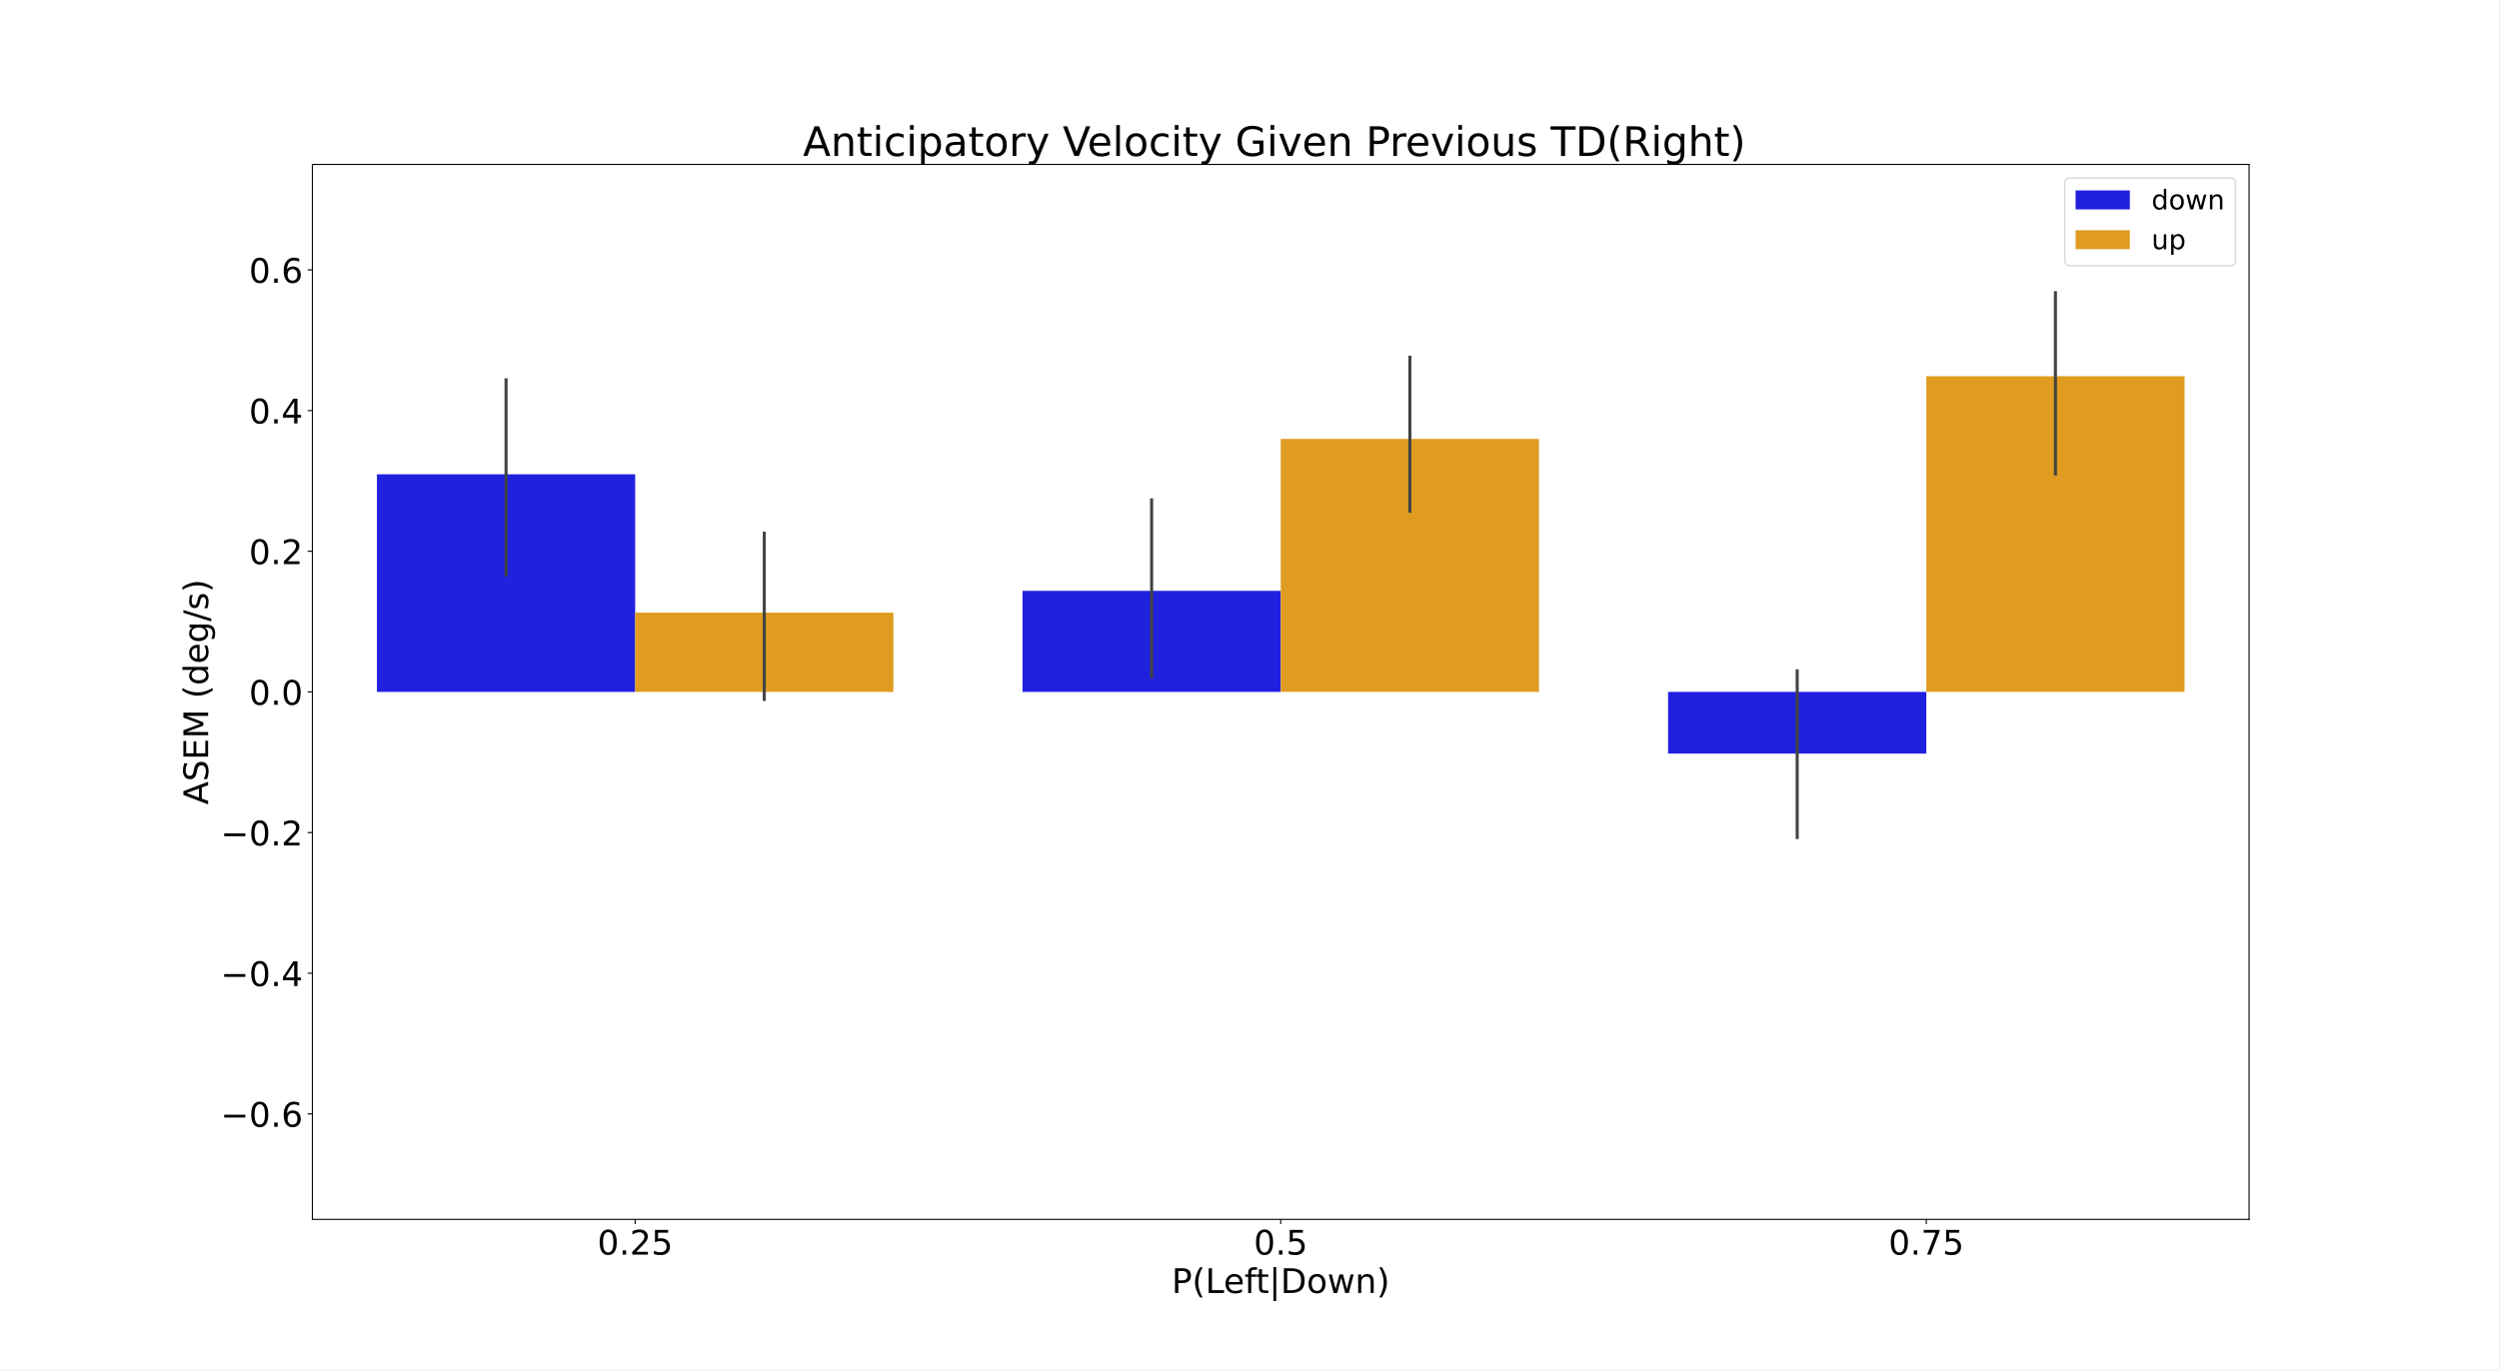
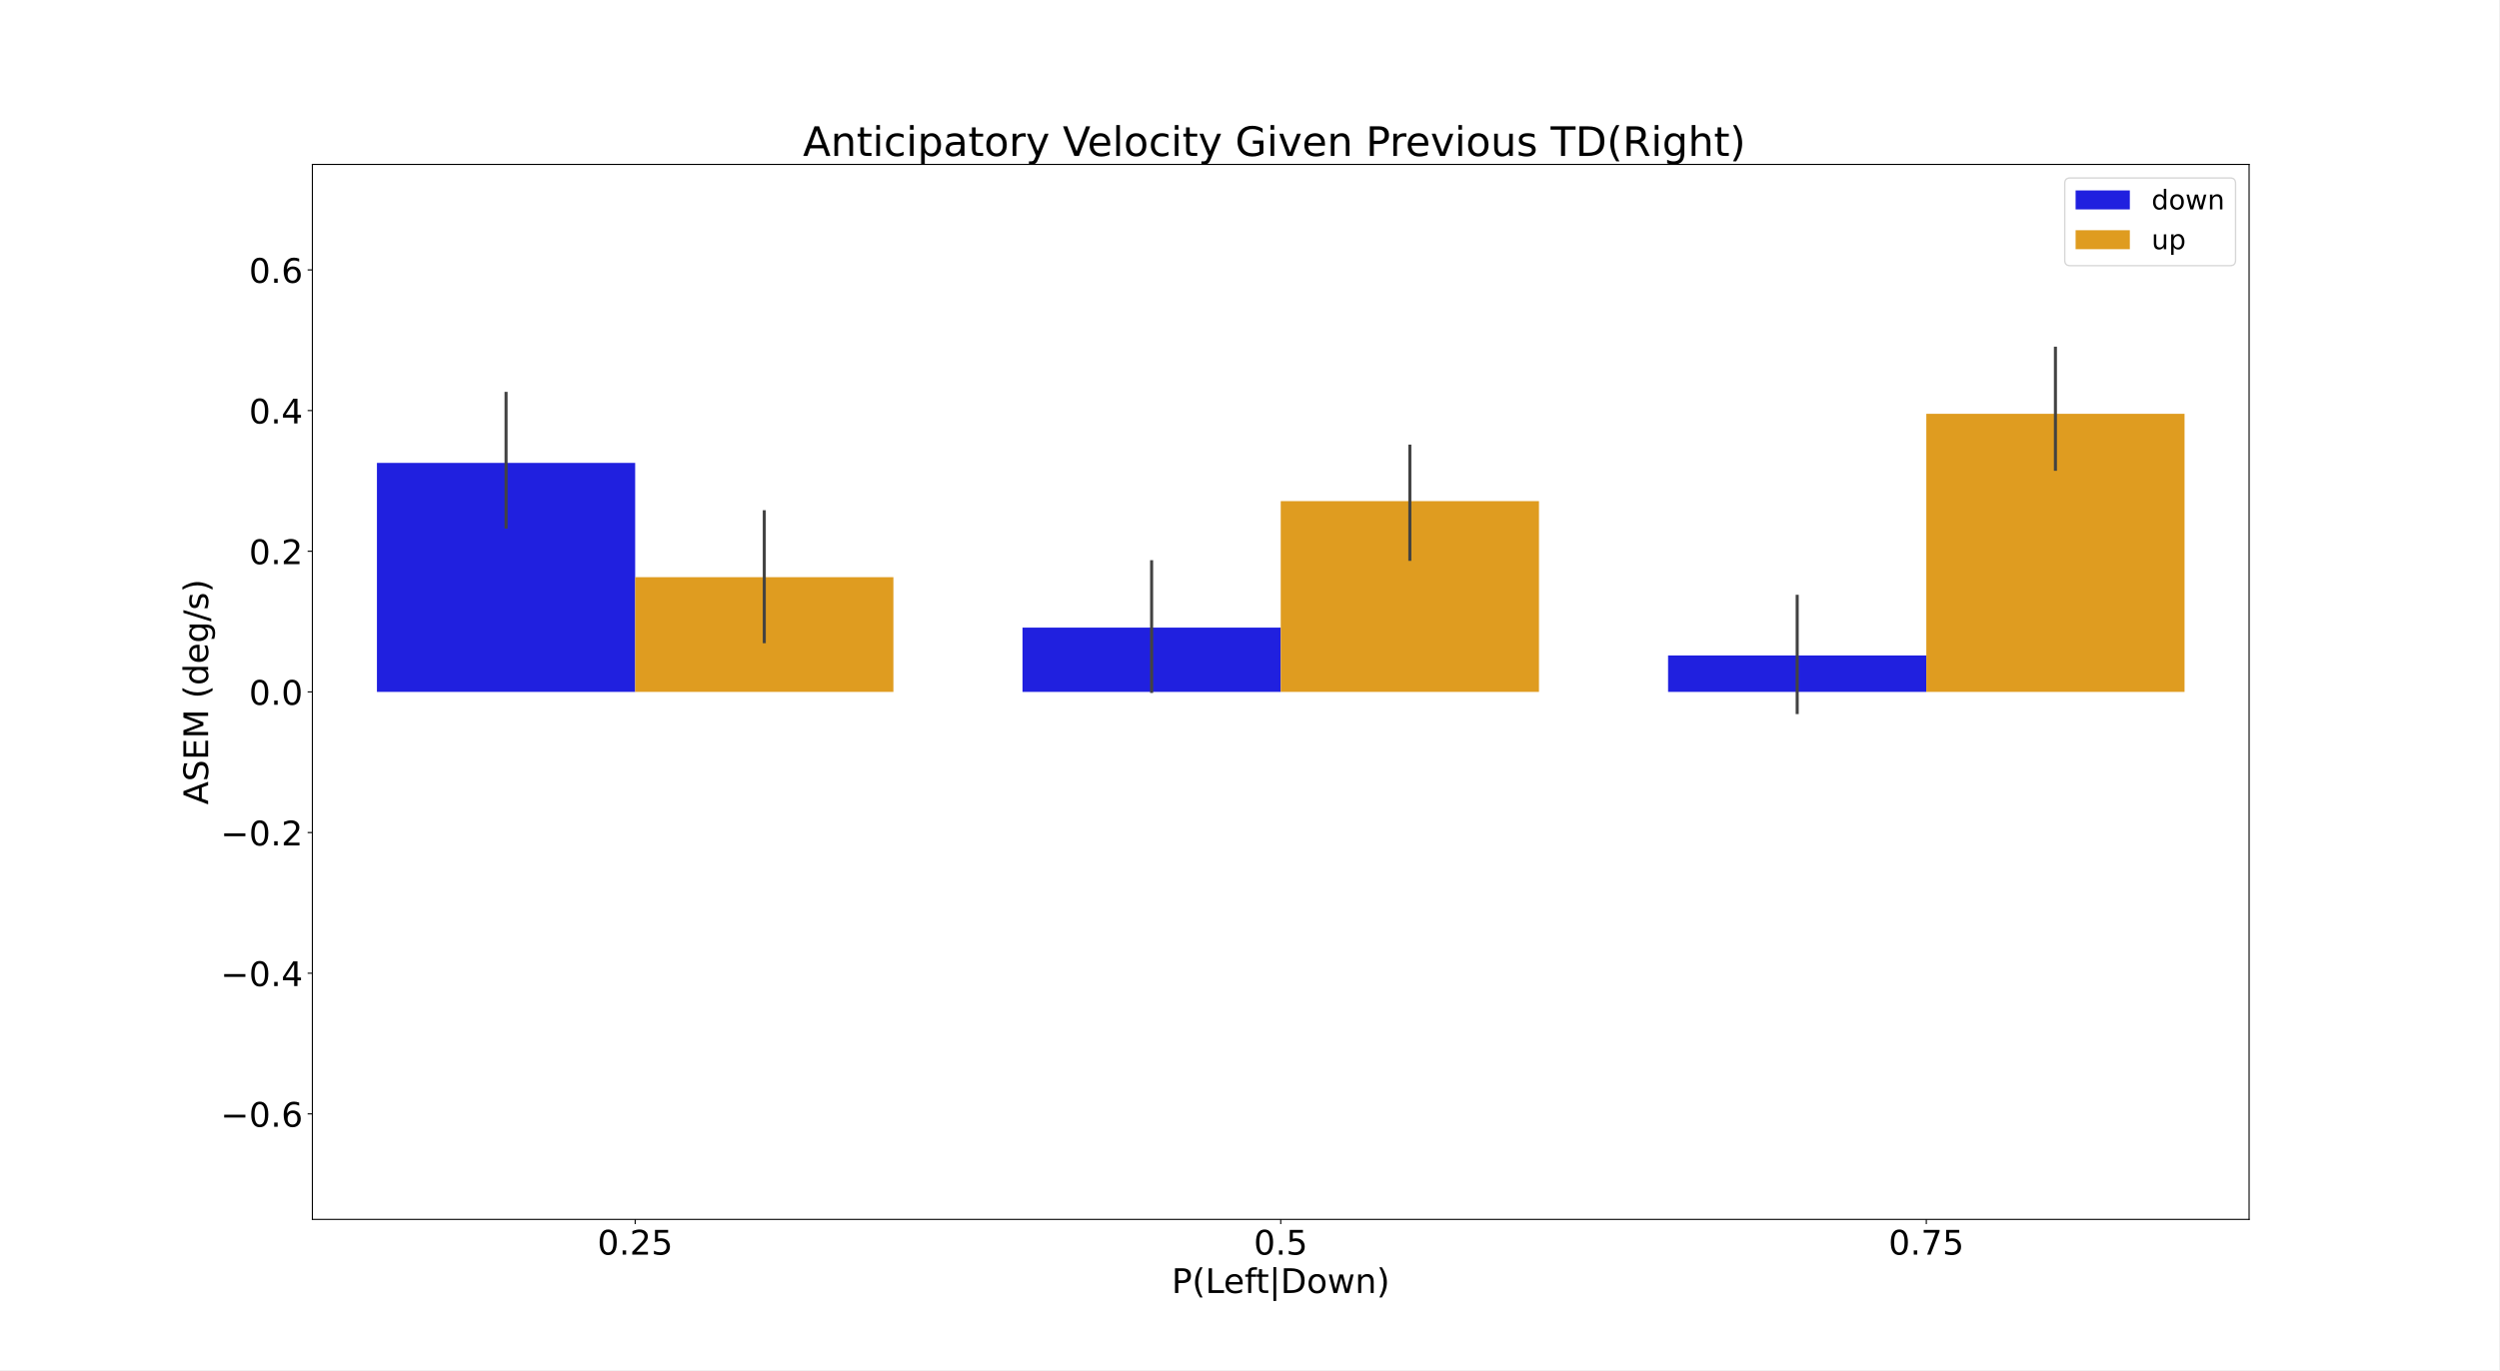
<svg xmlns="http://www.w3.org/2000/svg" xmlns:xlink="http://www.w3.org/1999/xlink" width="1843.2pt" height="1010.88pt" viewBox="0 0 1843.2 1010.88" version="1.1">
  <defs>
    <style type="text/css">*{stroke-linejoin: round; stroke-linecap: butt}</style>
  </defs>
  <g id="figure_1">
    <g id="patch_1">
      <path d="M 0 1010.88  L 1843.2 1010.88  L 1843.2 0  L 0 0  z " style="fill: #ffffff" />
    </g>
    <g id="axes_1">
      <g id="patch_2">
        <path d="M 230.4 899.683  L 1658.88 899.683  L 1658.88 121.306  L 230.4 121.306  z " style="fill: #ffffff" />
      </g>
      <g id="patch_3">
-         <path d="M 278.016 510.494  L 468.48 510.494  L 468.48 349.945  L 278.016 349.945  z " clip-path="url(#pb01d449da0)" style="fill: #2020df" />
+         <path d="M 278.016 510.494  L 468.48 510.494  L 468.48 341.537  L 278.016 341.537  z " clip-path="url(#p66cfa75214)" style="fill: #2020df" />
      </g>
      <g id="patch_4">
-         <path d="M 754.176 510.494  L 944.64 510.494  L 944.64 435.944  L 754.176 435.944  z " clip-path="url(#pb01d449da0)" style="fill: #2020df" />
+         <path d="M 754.176 510.494  L 944.64 510.494  L 944.64 463.064  L 754.176 463.064  z " clip-path="url(#p66cfa75214)" style="fill: #2020df" />
      </g>
      <g id="patch_5">
-         <path d="M 1230.336 510.494  L 1420.8 510.494  L 1420.8 556.025  L 1230.336 556.025  z " clip-path="url(#pb01d449da0)" style="fill: #2020df" />
+         <path d="M 1230.336 510.494  L 1420.8 510.494  L 1420.8 483.619  L 1230.336 483.619  z " clip-path="url(#p66cfa75214)" style="fill: #2020df" />
      </g>
      <g id="patch_6">
-         <path d="M 468.48 510.494  L 658.944 510.494  L 658.944 452.031  L 468.48 452.031  z " clip-path="url(#pb01d449da0)" style="fill: #df9c20" />
+         <path d="M 468.48 510.494  L 658.944 510.494  L 658.944 425.852  L 468.48 425.852  z " clip-path="url(#p66cfa75214)" style="fill: #df9c20" />
      </g>
      <g id="patch_7">
-         <path d="M 944.64 510.494  L 1135.104 510.494  L 1135.104 323.852  L 944.64 323.852  z " clip-path="url(#pb01d449da0)" style="fill: #df9c20" />
+         <path d="M 944.64 510.494  L 1135.104 510.494  L 1135.104 369.742  L 944.64 369.742  z " clip-path="url(#p66cfa75214)" style="fill: #df9c20" />
      </g>
      <g id="patch_8">
-         <path d="M 1420.8 510.494  L 1611.264 510.494  L 1611.264 277.583  L 1420.8 277.583  z " clip-path="url(#pb01d449da0)" style="fill: #df9c20" />
+         <path d="M 1420.8 510.494  L 1611.264 510.494  L 1611.264 305.313  L 1420.8 305.313  z " clip-path="url(#p66cfa75214)" style="fill: #df9c20" />
      </g>
      <g id="patch_9">
-         <path d="M 468.48 510.494  L 468.48 510.494  L 468.48 510.494  L 468.48 510.494  z " clip-path="url(#pb01d449da0)" style="fill: #2020df" />
+         <path d="M 468.48 510.494  L 468.48 510.494  L 468.48 510.494  L 468.48 510.494  z " clip-path="url(#p66cfa75214)" style="fill: #2020df" />
      </g>
      <g id="patch_10">
-         <path d="M 468.48 510.494  L 468.48 510.494  L 468.48 510.494  L 468.48 510.494  z " clip-path="url(#pb01d449da0)" style="fill: #df9c20" />
+         <path d="M 468.48 510.494  L 468.48 510.494  L 468.48 510.494  L 468.48 510.494  z " clip-path="url(#p66cfa75214)" style="fill: #df9c20" />
      </g>
      <g id="matplotlib.axis_1">
        <g id="xtick_1">
          <g id="line2d_1">
            <defs>
-               <path id="m52ae8b0a7a" d="M 0 0  L 0 3.5  " style="stroke: #000000; stroke-width: 0.8" />
+               <path id="m2f61789f1f" d="M 0 0  L 0 3.5  " style="stroke: #000000; stroke-width: 0.8" />
            </defs>
            <g>
-               <use xlink:href="#m52ae8b0a7a" x="468.48" y="899.683" style="stroke: #000000; stroke-width: 0.8" />
+               <use xlink:href="#m2f61789f1f" x="468.48" y="899.683" style="stroke: #000000; stroke-width: 0.8" />
            </g>
          </g>
          <g id="text_1">
            <g transform="translate(440.648 925.6793) scale(0.25 -0.25)">
              <defs>
                <path id="DejaVuSans-30" d="M 2034 4250  Q 1547 4250 1301 3770  Q 1056 3291 1056 2328  Q 1056 1369 1301 889  Q 1547 409 2034 409  Q 2525 409 2770 889  Q 3016 1369 3016 2328  Q 3016 3291 2770 3770  Q 2525 4250 2034 4250  z M 2034 4750  Q 2819 4750 3233 4129  Q 3647 3509 3647 2328  Q 3647 1150 3233 529  Q 2819 -91 2034 -91  Q 1250 -91 836 529  Q 422 1150 422 2328  Q 422 3509 836 4129  Q 1250 4750 2034 4750  z " transform="scale(0.015625)" />
                <path id="DejaVuSans-2e" d="M 684 794  L 1344 794  L 1344 0  L 684 0  L 684 794  z " transform="scale(0.015625)" />
                <path id="DejaVuSans-32" d="M 1228 531  L 3431 531  L 3431 0  L 469 0  L 469 531  Q 828 903 1448 1529  Q 2069 2156 2228 2338  Q 2531 2678 2651 2914  Q 2772 3150 2772 3378  Q 2772 3750 2511 3984  Q 2250 4219 1831 4219  Q 1534 4219 1204 4116  Q 875 4013 500 3803  L 500 4441  Q 881 4594 1212 4672  Q 1544 4750 1819 4750  Q 2544 4750 2975 4387  Q 3406 4025 3406 3419  Q 3406 3131 3298 2873  Q 3191 2616 2906 2266  Q 2828 2175 2409 1742  Q 1991 1309 1228 531  z " transform="scale(0.015625)" />
                <path id="DejaVuSans-35" d="M 691 4666  L 3169 4666  L 3169 4134  L 1269 4134  L 1269 2991  Q 1406 3038 1543 3061  Q 1681 3084 1819 3084  Q 2600 3084 3056 2656  Q 3513 2228 3513 1497  Q 3513 744 3044 326  Q 2575 -91 1722 -91  Q 1428 -91 1123 -41  Q 819 9 494 109  L 494 744  Q 775 591 1075 516  Q 1375 441 1709 441  Q 2250 441 2565 725  Q 2881 1009 2881 1497  Q 2881 1984 2565 2268  Q 2250 2553 1709 2553  Q 1456 2553 1204 2497  Q 953 2441 691 2322  L 691 4666  z " transform="scale(0.015625)" />
              </defs>
              <use xlink:href="#DejaVuSans-30" />
              <use xlink:href="#DejaVuSans-2e" x="63.623" />
              <use xlink:href="#DejaVuSans-32" x="95.41" />
              <use xlink:href="#DejaVuSans-35" x="159.033" />
            </g>
          </g>
        </g>
        <g id="xtick_2">
          <g id="line2d_2">
            <g>
-               <use xlink:href="#m52ae8b0a7a" x="944.64" y="899.683" style="stroke: #000000; stroke-width: 0.8" />
+               <use xlink:href="#m2f61789f1f" x="944.64" y="899.683" style="stroke: #000000; stroke-width: 0.8" />
            </g>
          </g>
          <g id="text_2">
            <g transform="translate(924.7611 925.6793) scale(0.25 -0.25)">
              <use xlink:href="#DejaVuSans-30" />
              <use xlink:href="#DejaVuSans-2e" x="63.623" />
              <use xlink:href="#DejaVuSans-35" x="95.41" />
            </g>
          </g>
        </g>
        <g id="xtick_3">
          <g id="line2d_3">
            <g>
-               <use xlink:href="#m52ae8b0a7a" x="1420.8" y="899.683" style="stroke: #000000; stroke-width: 0.8" />
+               <use xlink:href="#m2f61789f1f" x="1420.8" y="899.683" style="stroke: #000000; stroke-width: 0.8" />
            </g>
          </g>
          <g id="text_3">
            <g transform="translate(1392.968 925.6793) scale(0.25 -0.25)">
              <defs>
                <path id="DejaVuSans-37" d="M 525 4666  L 3525 4666  L 3525 4397  L 1831 0  L 1172 0  L 2766 4134  L 525 4134  L 525 4666  z " transform="scale(0.015625)" />
              </defs>
              <use xlink:href="#DejaVuSans-30" />
              <use xlink:href="#DejaVuSans-2e" x="63.623" />
              <use xlink:href="#DejaVuSans-37" x="95.41" />
              <use xlink:href="#DejaVuSans-35" x="159.033" />
            </g>
          </g>
        </g>
        <g id="text_4">
          <g transform="translate(864.2005 953.984) scale(0.25 -0.25)">
            <defs>
              <path id="DejaVuSans-50" d="M 1259 4147  L 1259 2394  L 2053 2394  Q 2494 2394 2734 2622  Q 2975 2850 2975 3272  Q 2975 3691 2734 3919  Q 2494 4147 2053 4147  L 1259 4147  z M 628 4666  L 2053 4666  Q 2838 4666 3239 4311  Q 3641 3956 3641 3272  Q 3641 2581 3239 2228  Q 2838 1875 2053 1875  L 1259 1875  L 1259 0  L 628 0  L 628 4666  z " transform="scale(0.015625)" />
              <path id="DejaVuSans-28" d="M 1984 4856  Q 1566 4138 1362 3434  Q 1159 2731 1159 2009  Q 1159 1288 1364 580  Q 1569 -128 1984 -844  L 1484 -844  Q 1016 -109 783 600  Q 550 1309 550 2009  Q 550 2706 781 3412  Q 1013 4119 1484 4856  L 1984 4856  z " transform="scale(0.015625)" />
              <path id="DejaVuSans-4c" d="M 628 4666  L 1259 4666  L 1259 531  L 3531 531  L 3531 0  L 628 0  L 628 4666  z " transform="scale(0.015625)" />
              <path id="DejaVuSans-65" d="M 3597 1894  L 3597 1613  L 953 1613  Q 991 1019 1311 708  Q 1631 397 2203 397  Q 2534 397 2845 478  Q 3156 559 3463 722  L 3463 178  Q 3153 47 2828 -22  Q 2503 -91 2169 -91  Q 1331 -91 842 396  Q 353 884 353 1716  Q 353 2575 817 3079  Q 1281 3584 2069 3584  Q 2775 3584 3186 3129  Q 3597 2675 3597 1894  z M 3022 2063  Q 3016 2534 2758 2815  Q 2500 3097 2075 3097  Q 1594 3097 1305 2825  Q 1016 2553 972 2059  L 3022 2063  z " transform="scale(0.015625)" />
              <path id="DejaVuSans-66" d="M 2375 4863  L 2375 4384  L 1825 4384  Q 1516 4384 1395 4259  Q 1275 4134 1275 3809  L 1275 3500  L 2222 3500  L 2222 3053  L 1275 3053  L 1275 0  L 697 0  L 697 3053  L 147 3053  L 147 3500  L 697 3500  L 697 3744  Q 697 4328 969 4595  Q 1241 4863 1831 4863  L 2375 4863  z " transform="scale(0.015625)" />
              <path id="DejaVuSans-74" d="M 1172 4494  L 1172 3500  L 2356 3500  L 2356 3053  L 1172 3053  L 1172 1153  Q 1172 725 1289 603  Q 1406 481 1766 481  L 2356 481  L 2356 0  L 1766 0  Q 1100 0 847 248  Q 594 497 594 1153  L 594 3053  L 172 3053  L 172 3500  L 594 3500  L 594 4494  L 1172 4494  z " transform="scale(0.015625)" />
              <path id="DejaVuSans-7c" d="M 1344 4891  L 1344 -1509  L 813 -1509  L 813 4891  L 1344 4891  z " transform="scale(0.015625)" />
              <path id="DejaVuSans-44" d="M 1259 4147  L 1259 519  L 2022 519  Q 2988 519 3436 956  Q 3884 1394 3884 2338  Q 3884 3275 3436 3711  Q 2988 4147 2022 4147  L 1259 4147  z M 628 4666  L 1925 4666  Q 3281 4666 3915 4102  Q 4550 3538 4550 2338  Q 4550 1131 3912 565  Q 3275 0 1925 0  L 628 0  L 628 4666  z " transform="scale(0.015625)" />
              <path id="DejaVuSans-6f" d="M 1959 3097  Q 1497 3097 1228 2736  Q 959 2375 959 1747  Q 959 1119 1226 758  Q 1494 397 1959 397  Q 2419 397 2687 759  Q 2956 1122 2956 1747  Q 2956 2369 2687 2733  Q 2419 3097 1959 3097  z M 1959 3584  Q 2709 3584 3137 3096  Q 3566 2609 3566 1747  Q 3566 888 3137 398  Q 2709 -91 1959 -91  Q 1206 -91 779 398  Q 353 888 353 1747  Q 353 2609 779 3096  Q 1206 3584 1959 3584  z " transform="scale(0.015625)" />
              <path id="DejaVuSans-77" d="M 269 3500  L 844 3500  L 1563 769  L 2278 3500  L 2956 3500  L 3675 769  L 4391 3500  L 4966 3500  L 4050 0  L 3372 0  L 2619 2869  L 1863 0  L 1184 0  L 269 3500  z " transform="scale(0.015625)" />
              <path id="DejaVuSans-6e" d="M 3513 2113  L 3513 0  L 2938 0  L 2938 2094  Q 2938 2591 2744 2837  Q 2550 3084 2163 3084  Q 1697 3084 1428 2787  Q 1159 2491 1159 1978  L 1159 0  L 581 0  L 581 3500  L 1159 3500  L 1159 2956  Q 1366 3272 1645 3428  Q 1925 3584 2291 3584  Q 2894 3584 3203 3211  Q 3513 2838 3513 2113  z " transform="scale(0.015625)" />
              <path id="DejaVuSans-29" d="M 513 4856  L 1013 4856  Q 1481 4119 1714 3412  Q 1947 2706 1947 2009  Q 1947 1309 1714 600  Q 1481 -109 1013 -844  L 513 -844  Q 928 -128 1133 580  Q 1338 1288 1338 2009  Q 1338 2731 1133 3434  Q 928 4138 513 4856  z " transform="scale(0.015625)" />
            </defs>
            <use xlink:href="#DejaVuSans-50" />
            <use xlink:href="#DejaVuSans-28" x="60.303" />
            <use xlink:href="#DejaVuSans-4c" x="99.316" />
            <use xlink:href="#DejaVuSans-65" x="153.279" />
            <use xlink:href="#DejaVuSans-66" x="214.803" />
            <use xlink:href="#DejaVuSans-74" x="248.258" />
            <use xlink:href="#DejaVuSans-7c" x="287.467" />
            <use xlink:href="#DejaVuSans-44" x="321.158" />
            <use xlink:href="#DejaVuSans-6f" x="398.16" />
            <use xlink:href="#DejaVuSans-77" x="459.342" />
            <use xlink:href="#DejaVuSans-6e" x="541.129" />
            <use xlink:href="#DejaVuSans-29" x="604.508" />
          </g>
        </g>
      </g>
      <g id="matplotlib.axis_2">
        <g id="ytick_1">
          <g id="line2d_4">
            <defs>
-               <path id="m92b9e9712f" d="M 0 0  L -3.5 0  " style="stroke: #000000; stroke-width: 0.8" />
+               <path id="mdf9b722c2d" d="M 0 0  L -3.5 0  " style="stroke: #000000; stroke-width: 0.8" />
            </defs>
            <g>
-               <use xlink:href="#m92b9e9712f" x="230.4" y="821.845" style="stroke: #000000; stroke-width: 0.8" />
+               <use xlink:href="#mdf9b722c2d" x="230.4" y="821.845" style="stroke: #000000; stroke-width: 0.8" />
            </g>
          </g>
          <g id="text_5">
            <g transform="translate(162.693 831.3435) scale(0.25 -0.25)">
              <defs>
                <path id="DejaVuSans-2212" d="M 678 2272  L 4684 2272  L 4684 1741  L 678 1741  L 678 2272  z " transform="scale(0.015625)" />
                <path id="DejaVuSans-36" d="M 2113 2584  Q 1688 2584 1439 2293  Q 1191 2003 1191 1497  Q 1191 994 1439 701  Q 1688 409 2113 409  Q 2538 409 2786 701  Q 3034 994 3034 1497  Q 3034 2003 2786 2293  Q 2538 2584 2113 2584  z M 3366 4563  L 3366 3988  Q 3128 4100 2886 4159  Q 2644 4219 2406 4219  Q 1781 4219 1451 3797  Q 1122 3375 1075 2522  Q 1259 2794 1537 2939  Q 1816 3084 2150 3084  Q 2853 3084 3261 2657  Q 3669 2231 3669 1497  Q 3669 778 3244 343  Q 2819 -91 2113 -91  Q 1303 -91 875 529  Q 447 1150 447 2328  Q 447 3434 972 4092  Q 1497 4750 2381 4750  Q 2619 4750 2861 4703  Q 3103 4656 3366 4563  z " transform="scale(0.015625)" />
              </defs>
              <use xlink:href="#DejaVuSans-2212" />
              <use xlink:href="#DejaVuSans-30" x="83.789" />
              <use xlink:href="#DejaVuSans-2e" x="147.412" />
              <use xlink:href="#DejaVuSans-36" x="179.199" />
            </g>
          </g>
        </g>
        <g id="ytick_2">
          <g id="line2d_5">
            <g>
-               <use xlink:href="#m92b9e9712f" x="230.4" y="718.062" style="stroke: #000000; stroke-width: 0.8" />
+               <use xlink:href="#mdf9b722c2d" x="230.4" y="718.062" style="stroke: #000000; stroke-width: 0.8" />
            </g>
          </g>
          <g id="text_6">
            <g transform="translate(162.693 727.5598) scale(0.25 -0.25)">
              <defs>
                <path id="DejaVuSans-34" d="M 2419 4116  L 825 1625  L 2419 1625  L 2419 4116  z M 2253 4666  L 3047 4666  L 3047 1625  L 3713 1625  L 3713 1100  L 3047 1100  L 3047 0  L 2419 0  L 2419 1100  L 313 1100  L 313 1709  L 2253 4666  z " transform="scale(0.015625)" />
              </defs>
              <use xlink:href="#DejaVuSans-2212" />
              <use xlink:href="#DejaVuSans-30" x="83.789" />
              <use xlink:href="#DejaVuSans-2e" x="147.412" />
              <use xlink:href="#DejaVuSans-34" x="179.199" />
            </g>
          </g>
        </g>
        <g id="ytick_3">
          <g id="line2d_6">
            <g>
-               <use xlink:href="#m92b9e9712f" x="230.4" y="614.278" style="stroke: #000000; stroke-width: 0.8" />
+               <use xlink:href="#mdf9b722c2d" x="230.4" y="614.278" style="stroke: #000000; stroke-width: 0.8" />
            </g>
          </g>
          <g id="text_7">
            <g transform="translate(162.693 623.7761) scale(0.25 -0.25)">
              <use xlink:href="#DejaVuSans-2212" />
              <use xlink:href="#DejaVuSans-30" x="83.789" />
              <use xlink:href="#DejaVuSans-2e" x="147.412" />
              <use xlink:href="#DejaVuSans-32" x="179.199" />
            </g>
          </g>
        </g>
        <g id="ytick_4">
          <g id="line2d_7">
            <g>
-               <use xlink:href="#m92b9e9712f" x="230.4" y="510.494" style="stroke: #000000; stroke-width: 0.8" />
+               <use xlink:href="#mdf9b722c2d" x="230.4" y="510.494" style="stroke: #000000; stroke-width: 0.8" />
            </g>
          </g>
          <g id="text_8">
            <g transform="translate(183.6422 519.9924) scale(0.25 -0.25)">
              <use xlink:href="#DejaVuSans-30" />
              <use xlink:href="#DejaVuSans-2e" x="63.623" />
              <use xlink:href="#DejaVuSans-30" x="95.41" />
            </g>
          </g>
        </g>
        <g id="ytick_5">
          <g id="line2d_8">
            <g>
-               <use xlink:href="#m92b9e9712f" x="230.4" y="406.711" style="stroke: #000000; stroke-width: 0.8" />
+               <use xlink:href="#mdf9b722c2d" x="230.4" y="406.711" style="stroke: #000000; stroke-width: 0.8" />
            </g>
          </g>
          <g id="text_9">
            <g transform="translate(183.6422 416.2088) scale(0.25 -0.25)">
              <use xlink:href="#DejaVuSans-30" />
              <use xlink:href="#DejaVuSans-2e" x="63.623" />
              <use xlink:href="#DejaVuSans-32" x="95.41" />
            </g>
          </g>
        </g>
        <g id="ytick_6">
          <g id="line2d_9">
            <g>
-               <use xlink:href="#m92b9e9712f" x="230.4" y="302.927" style="stroke: #000000; stroke-width: 0.8" />
+               <use xlink:href="#mdf9b722c2d" x="230.4" y="302.927" style="stroke: #000000; stroke-width: 0.8" />
            </g>
          </g>
          <g id="text_10">
            <g transform="translate(183.6422 312.4251) scale(0.25 -0.25)">
              <use xlink:href="#DejaVuSans-30" />
              <use xlink:href="#DejaVuSans-2e" x="63.623" />
              <use xlink:href="#DejaVuSans-34" x="95.41" />
            </g>
          </g>
        </g>
        <g id="ytick_7">
          <g id="line2d_10">
            <g>
-               <use xlink:href="#m92b9e9712f" x="230.4" y="199.143" style="stroke: #000000; stroke-width: 0.8" />
+               <use xlink:href="#mdf9b722c2d" x="230.4" y="199.143" style="stroke: #000000; stroke-width: 0.8" />
            </g>
          </g>
          <g id="text_11">
            <g transform="translate(183.6422 208.6414) scale(0.25 -0.25)">
              <use xlink:href="#DejaVuSans-30" />
              <use xlink:href="#DejaVuSans-2e" x="63.623" />
              <use xlink:href="#DejaVuSans-36" x="95.41" />
            </g>
          </g>
        </g>
        <g id="text_12">
          <g transform="translate(153.4938 593.676) rotate(-90) scale(0.25 -0.25)">
            <defs>
              <path id="DejaVuSans-41" d="M 2188 4044  L 1331 1722  L 3047 1722  L 2188 4044  z M 1831 4666  L 2547 4666  L 4325 0  L 3669 0  L 3244 1197  L 1141 1197  L 716 0  L 50 0  L 1831 4666  z " transform="scale(0.015625)" />
              <path id="DejaVuSans-53" d="M 3425 4513  L 3425 3897  Q 3066 4069 2747 4153  Q 2428 4238 2131 4238  Q 1616 4238 1336 4038  Q 1056 3838 1056 3469  Q 1056 3159 1242 3001  Q 1428 2844 1947 2747  L 2328 2669  Q 3034 2534 3370 2195  Q 3706 1856 3706 1288  Q 3706 609 3251 259  Q 2797 -91 1919 -91  Q 1588 -91 1214 -16  Q 841 59 441 206  L 441 856  Q 825 641 1194 531  Q 1563 422 1919 422  Q 2459 422 2753 634  Q 3047 847 3047 1241  Q 3047 1584 2836 1778  Q 2625 1972 2144 2069  L 1759 2144  Q 1053 2284 737 2584  Q 422 2884 422 3419  Q 422 4038 858 4394  Q 1294 4750 2059 4750  Q 2388 4750 2728 4690  Q 3069 4631 3425 4513  z " transform="scale(0.015625)" />
              <path id="DejaVuSans-45" d="M 628 4666  L 3578 4666  L 3578 4134  L 1259 4134  L 1259 2753  L 3481 2753  L 3481 2222  L 1259 2222  L 1259 531  L 3634 531  L 3634 0  L 628 0  L 628 4666  z " transform="scale(0.015625)" />
              <path id="DejaVuSans-4d" d="M 628 4666  L 1569 4666  L 2759 1491  L 3956 4666  L 4897 4666  L 4897 0  L 4281 0  L 4281 4097  L 3078 897  L 2444 897  L 1241 4097  L 1241 0  L 628 0  L 628 4666  z " transform="scale(0.015625)" />
              <path id="DejaVuSans-20" transform="scale(0.015625)" />
              <path id="DejaVuSans-64" d="M 2906 2969  L 2906 4863  L 3481 4863  L 3481 0  L 2906 0  L 2906 525  Q 2725 213 2448 61  Q 2172 -91 1784 -91  Q 1150 -91 751 415  Q 353 922 353 1747  Q 353 2572 751 3078  Q 1150 3584 1784 3584  Q 2172 3584 2448 3432  Q 2725 3281 2906 2969  z M 947 1747  Q 947 1113 1208 752  Q 1469 391 1925 391  Q 2381 391 2643 752  Q 2906 1113 2906 1747  Q 2906 2381 2643 2742  Q 2381 3103 1925 3103  Q 1469 3103 1208 2742  Q 947 2381 947 1747  z " transform="scale(0.015625)" />
              <path id="DejaVuSans-67" d="M 2906 1791  Q 2906 2416 2648 2759  Q 2391 3103 1925 3103  Q 1463 3103 1205 2759  Q 947 2416 947 1791  Q 947 1169 1205 825  Q 1463 481 1925 481  Q 2391 481 2648 825  Q 2906 1169 2906 1791  z M 3481 434  Q 3481 -459 3084 -895  Q 2688 -1331 1869 -1331  Q 1566 -1331 1297 -1286  Q 1028 -1241 775 -1147  L 775 -588  Q 1028 -725 1275 -790  Q 1522 -856 1778 -856  Q 2344 -856 2625 -561  Q 2906 -266 2906 331  L 2906 616  Q 2728 306 2450 153  Q 2172 0 1784 0  Q 1141 0 747 490  Q 353 981 353 1791  Q 353 2603 747 3093  Q 1141 3584 1784 3584  Q 2172 3584 2450 3431  Q 2728 3278 2906 2969  L 2906 3500  L 3481 3500  L 3481 434  z " transform="scale(0.015625)" />
              <path id="DejaVuSans-2f" d="M 1625 4666  L 2156 4666  L 531 -594  L 0 -594  L 1625 4666  z " transform="scale(0.015625)" />
              <path id="DejaVuSans-73" d="M 2834 3397  L 2834 2853  Q 2591 2978 2328 3040  Q 2066 3103 1784 3103  Q 1356 3103 1142 2972  Q 928 2841 928 2578  Q 928 2378 1081 2264  Q 1234 2150 1697 2047  L 1894 2003  Q 2506 1872 2764 1633  Q 3022 1394 3022 966  Q 3022 478 2636 193  Q 2250 -91 1575 -91  Q 1294 -91 989 -36  Q 684 19 347 128  L 347 722  Q 666 556 975 473  Q 1284 391 1588 391  Q 1994 391 2212 530  Q 2431 669 2431 922  Q 2431 1156 2273 1281  Q 2116 1406 1581 1522  L 1381 1569  Q 847 1681 609 1914  Q 372 2147 372 2553  Q 372 3047 722 3315  Q 1072 3584 1716 3584  Q 2034 3584 2315 3537  Q 2597 3491 2834 3397  z " transform="scale(0.015625)" />
            </defs>
            <use xlink:href="#DejaVuSans-41" />
            <use xlink:href="#DejaVuSans-53" x="68.408" />
            <use xlink:href="#DejaVuSans-45" x="131.885" />
            <use xlink:href="#DejaVuSans-4d" x="195.068" />
            <use xlink:href="#DejaVuSans-20" x="281.348" />
            <use xlink:href="#DejaVuSans-28" x="313.135" />
            <use xlink:href="#DejaVuSans-64" x="352.148" />
            <use xlink:href="#DejaVuSans-65" x="415.625" />
            <use xlink:href="#DejaVuSans-67" x="477.148" />
            <use xlink:href="#DejaVuSans-2f" x="540.625" />
            <use xlink:href="#DejaVuSans-73" x="574.316" />
            <use xlink:href="#DejaVuSans-29" x="626.416" />
          </g>
        </g>
      </g>
      <g id="line2d_11">
-         <path d="M 373.248 424.371  L 373.248 280.198  " clip-path="url(#pb01d449da0)" style="fill: none; stroke: #424242; stroke-width: 2.25; stroke-linecap: square" />
+         <path d="M 373.248 388.866  L 373.248 290.256  " clip-path="url(#p66cfa75214)" style="fill: none; stroke: #424242; stroke-width: 2.25; stroke-linecap: square" />
      </g>
      <g id="line2d_12">
-         <path d="M 849.408 499.281  L 849.408 368.774  " clip-path="url(#pb01d449da0)" style="fill: none; stroke: #424242; stroke-width: 2.25; stroke-linecap: square" />
+         <path d="M 849.408 510.138  L 849.408 414.429  " clip-path="url(#p66cfa75214)" style="fill: none; stroke: #424242; stroke-width: 2.25; stroke-linecap: square" />
      </g>
      <g id="line2d_13">
-         <path d="M 1325.568 617.921  L 1325.568 495  " clip-path="url(#pb01d449da0)" style="fill: none; stroke: #424242; stroke-width: 2.25; stroke-linecap: square" />
+         <path d="M 1325.568 525.721  L 1325.568 439.936  " clip-path="url(#p66cfa75214)" style="fill: none; stroke: #424242; stroke-width: 2.25; stroke-linecap: square" />
      </g>
      <g id="line2d_14">
-         <path d="M 563.712 516.062  L 563.712 393.361  " clip-path="url(#pb01d449da0)" style="fill: none; stroke: #424242; stroke-width: 2.25; stroke-linecap: square" />
+         <path d="M 563.712 473.452  L 563.712 377.574  " clip-path="url(#p66cfa75214)" style="fill: none; stroke: #424242; stroke-width: 2.25; stroke-linecap: square" />
      </g>
      <g id="line2d_15">
-         <path d="M 1039.872 377.173  L 1039.872 263.561  " clip-path="url(#pb01d449da0)" style="fill: none; stroke: #424242; stroke-width: 2.25; stroke-linecap: square" />
+         <path d="M 1039.872 412.688  L 1039.872 329.186  " clip-path="url(#p66cfa75214)" style="fill: none; stroke: #424242; stroke-width: 2.25; stroke-linecap: square" />
      </g>
      <g id="line2d_16">
-         <path d="M 1516.032 349.728  L 1516.032 215.924  " clip-path="url(#pb01d449da0)" style="fill: none; stroke: #424242; stroke-width: 2.25; stroke-linecap: square" />
+         <path d="M 1516.032 346.216  L 1516.032 256.911  " clip-path="url(#p66cfa75214)" style="fill: none; stroke: #424242; stroke-width: 2.25; stroke-linecap: square" />
      </g>
      <g id="patch_11">
        <path d="M 230.4 899.683  L 230.4 121.306  " style="fill: none; stroke: #000000; stroke-width: 0.8; stroke-linejoin: miter; stroke-linecap: square" />
      </g>
      <g id="patch_12">
        <path d="M 1658.88 899.683  L 1658.88 121.306  " style="fill: none; stroke: #000000; stroke-width: 0.8; stroke-linejoin: miter; stroke-linecap: square" />
      </g>
      <g id="patch_13">
        <path d="M 230.4 899.683  L 1658.88 899.683  " style="fill: none; stroke: #000000; stroke-width: 0.8; stroke-linejoin: miter; stroke-linecap: square" />
      </g>
      <g id="patch_14">
        <path d="M 230.4 121.306  L 1658.88 121.306  " style="fill: none; stroke: #000000; stroke-width: 0.8; stroke-linejoin: miter; stroke-linecap: square" />
      </g>
      <g id="text_13">
        <g transform="translate(592.2056 115.0665) scale(0.3 -0.3)">
          <defs>
            <path id="DejaVuSans-69" d="M 603 3500  L 1178 3500  L 1178 0  L 603 0  L 603 3500  z M 603 4863  L 1178 4863  L 1178 4134  L 603 4134  L 603 4863  z " transform="scale(0.015625)" />
            <path id="DejaVuSans-63" d="M 3122 3366  L 3122 2828  Q 2878 2963 2633 3030  Q 2388 3097 2138 3097  Q 1578 3097 1268 2742  Q 959 2388 959 1747  Q 959 1106 1268 751  Q 1578 397 2138 397  Q 2388 397 2633 464  Q 2878 531 3122 666  L 3122 134  Q 2881 22 2623 -34  Q 2366 -91 2075 -91  Q 1284 -91 818 406  Q 353 903 353 1747  Q 353 2603 823 3093  Q 1294 3584 2113 3584  Q 2378 3584 2631 3529  Q 2884 3475 3122 3366  z " transform="scale(0.015625)" />
            <path id="DejaVuSans-70" d="M 1159 525  L 1159 -1331  L 581 -1331  L 581 3500  L 1159 3500  L 1159 2969  Q 1341 3281 1617 3432  Q 1894 3584 2278 3584  Q 2916 3584 3314 3078  Q 3713 2572 3713 1747  Q 3713 922 3314 415  Q 2916 -91 2278 -91  Q 1894 -91 1617 61  Q 1341 213 1159 525  z M 3116 1747  Q 3116 2381 2855 2742  Q 2594 3103 2138 3103  Q 1681 3103 1420 2742  Q 1159 2381 1159 1747  Q 1159 1113 1420 752  Q 1681 391 2138 391  Q 2594 391 2855 752  Q 3116 1113 3116 1747  z " transform="scale(0.015625)" />
            <path id="DejaVuSans-61" d="M 2194 1759  Q 1497 1759 1228 1600  Q 959 1441 959 1056  Q 959 750 1161 570  Q 1363 391 1709 391  Q 2188 391 2477 730  Q 2766 1069 2766 1631  L 2766 1759  L 2194 1759  z M 3341 1997  L 3341 0  L 2766 0  L 2766 531  Q 2569 213 2275 61  Q 1981 -91 1556 -91  Q 1019 -91 701 211  Q 384 513 384 1019  Q 384 1609 779 1909  Q 1175 2209 1959 2209  L 2766 2209  L 2766 2266  Q 2766 2663 2505 2880  Q 2244 3097 1772 3097  Q 1472 3097 1187 3025  Q 903 2953 641 2809  L 641 3341  Q 956 3463 1253 3523  Q 1550 3584 1831 3584  Q 2591 3584 2966 3190  Q 3341 2797 3341 1997  z " transform="scale(0.015625)" />
            <path id="DejaVuSans-72" d="M 2631 2963  Q 2534 3019 2420 3045  Q 2306 3072 2169 3072  Q 1681 3072 1420 2755  Q 1159 2438 1159 1844  L 1159 0  L 581 0  L 581 3500  L 1159 3500  L 1159 2956  Q 1341 3275 1631 3429  Q 1922 3584 2338 3584  Q 2397 3584 2469 3576  Q 2541 3569 2628 3553  L 2631 2963  z " transform="scale(0.015625)" />
            <path id="DejaVuSans-79" d="M 2059 -325  Q 1816 -950 1584 -1140  Q 1353 -1331 966 -1331  L 506 -1331  L 506 -850  L 844 -850  Q 1081 -850 1212 -737  Q 1344 -625 1503 -206  L 1606 56  L 191 3500  L 800 3500  L 1894 763  L 2988 3500  L 3597 3500  L 2059 -325  z " transform="scale(0.015625)" />
            <path id="DejaVuSans-56" d="M 1831 0  L 50 4666  L 709 4666  L 2188 738  L 3669 4666  L 4325 4666  L 2547 0  L 1831 0  z " transform="scale(0.015625)" />
            <path id="DejaVuSans-6c" d="M 603 4863  L 1178 4863  L 1178 0  L 603 0  L 603 4863  z " transform="scale(0.015625)" />
            <path id="DejaVuSans-47" d="M 3809 666  L 3809 1919  L 2778 1919  L 2778 2438  L 4434 2438  L 4434 434  Q 4069 175 3628 42  Q 3188 -91 2688 -91  Q 1594 -91 976 548  Q 359 1188 359 2328  Q 359 3472 976 4111  Q 1594 4750 2688 4750  Q 3144 4750 3555 4637  Q 3966 4525 4313 4306  L 4313 3634  Q 3963 3931 3569 4081  Q 3175 4231 2741 4231  Q 1884 4231 1454 3753  Q 1025 3275 1025 2328  Q 1025 1384 1454 906  Q 1884 428 2741 428  Q 3075 428 3337 486  Q 3600 544 3809 666  z " transform="scale(0.015625)" />
            <path id="DejaVuSans-76" d="M 191 3500  L 800 3500  L 1894 563  L 2988 3500  L 3597 3500  L 2284 0  L 1503 0  L 191 3500  z " transform="scale(0.015625)" />
            <path id="DejaVuSans-75" d="M 544 1381  L 544 3500  L 1119 3500  L 1119 1403  Q 1119 906 1312 657  Q 1506 409 1894 409  Q 2359 409 2629 706  Q 2900 1003 2900 1516  L 2900 3500  L 3475 3500  L 3475 0  L 2900 0  L 2900 538  Q 2691 219 2414 64  Q 2138 -91 1772 -91  Q 1169 -91 856 284  Q 544 659 544 1381  z M 1991 3584  L 1991 3584  z " transform="scale(0.015625)" />
            <path id="DejaVuSans-54" d="M -19 4666  L 3928 4666  L 3928 4134  L 2272 4134  L 2272 0  L 1638 0  L 1638 4134  L -19 4134  L -19 4666  z " transform="scale(0.015625)" />
            <path id="DejaVuSans-52" d="M 2841 2188  Q 3044 2119 3236 1894  Q 3428 1669 3622 1275  L 4263 0  L 3584 0  L 2988 1197  Q 2756 1666 2539 1819  Q 2322 1972 1947 1972  L 1259 1972  L 1259 0  L 628 0  L 628 4666  L 2053 4666  Q 2853 4666 3247 4331  Q 3641 3997 3641 3322  Q 3641 2881 3436 2590  Q 3231 2300 2841 2188  z M 1259 4147  L 1259 2491  L 2053 2491  Q 2509 2491 2742 2702  Q 2975 2913 2975 3322  Q 2975 3731 2742 3939  Q 2509 4147 2053 4147  L 1259 4147  z " transform="scale(0.015625)" />
            <path id="DejaVuSans-68" d="M 3513 2113  L 3513 0  L 2938 0  L 2938 2094  Q 2938 2591 2744 2837  Q 2550 3084 2163 3084  Q 1697 3084 1428 2787  Q 1159 2491 1159 1978  L 1159 0  L 581 0  L 581 4863  L 1159 4863  L 1159 2956  Q 1366 3272 1645 3428  Q 1925 3584 2291 3584  Q 2894 3584 3203 3211  Q 3513 2838 3513 2113  z " transform="scale(0.015625)" />
          </defs>
          <use xlink:href="#DejaVuSans-41" />
          <use xlink:href="#DejaVuSans-6e" x="68.408" />
          <use xlink:href="#DejaVuSans-74" x="131.787" />
          <use xlink:href="#DejaVuSans-69" x="170.996" />
          <use xlink:href="#DejaVuSans-63" x="198.779" />
          <use xlink:href="#DejaVuSans-69" x="253.76" />
          <use xlink:href="#DejaVuSans-70" x="281.543" />
          <use xlink:href="#DejaVuSans-61" x="345.02" />
          <use xlink:href="#DejaVuSans-74" x="406.299" />
          <use xlink:href="#DejaVuSans-6f" x="445.508" />
          <use xlink:href="#DejaVuSans-72" x="506.689" />
          <use xlink:href="#DejaVuSans-79" x="547.803" />
          <use xlink:href="#DejaVuSans-20" x="606.982" />
          <use xlink:href="#DejaVuSans-56" x="638.77" />
          <use xlink:href="#DejaVuSans-65" x="699.428" />
          <use xlink:href="#DejaVuSans-6c" x="760.951" />
          <use xlink:href="#DejaVuSans-6f" x="788.734" />
          <use xlink:href="#DejaVuSans-63" x="849.916" />
          <use xlink:href="#DejaVuSans-69" x="904.896" />
          <use xlink:href="#DejaVuSans-74" x="932.68" />
          <use xlink:href="#DejaVuSans-79" x="971.889" />
          <use xlink:href="#DejaVuSans-20" x="1031.068" />
          <use xlink:href="#DejaVuSans-47" x="1062.855" />
          <use xlink:href="#DejaVuSans-69" x="1140.346" />
          <use xlink:href="#DejaVuSans-76" x="1168.129" />
          <use xlink:href="#DejaVuSans-65" x="1227.309" />
          <use xlink:href="#DejaVuSans-6e" x="1288.832" />
          <use xlink:href="#DejaVuSans-20" x="1352.211" />
          <use xlink:href="#DejaVuSans-50" x="1383.998" />
          <use xlink:href="#DejaVuSans-72" x="1442.551" />
          <use xlink:href="#DejaVuSans-65" x="1481.414" />
          <use xlink:href="#DejaVuSans-76" x="1542.938" />
          <use xlink:href="#DejaVuSans-69" x="1602.117" />
          <use xlink:href="#DejaVuSans-6f" x="1629.9" />
          <use xlink:href="#DejaVuSans-75" x="1691.082" />
          <use xlink:href="#DejaVuSans-73" x="1754.461" />
          <use xlink:href="#DejaVuSans-20" x="1806.561" />
          <use xlink:href="#DejaVuSans-54" x="1838.348" />
          <use xlink:href="#DejaVuSans-44" x="1899.432" />
          <use xlink:href="#DejaVuSans-28" x="1976.434" />
          <use xlink:href="#DejaVuSans-52" x="2015.447" />
          <use xlink:href="#DejaVuSans-69" x="2084.93" />
          <use xlink:href="#DejaVuSans-67" x="2112.713" />
          <use xlink:href="#DejaVuSans-68" x="2176.189" />
          <use xlink:href="#DejaVuSans-74" x="2239.568" />
          <use xlink:href="#DejaVuSans-29" x="2278.777" />
          <use xlink:href="#DejaVuSans-20" x="2317.791" />
        </g>
      </g>
      <g id="legend_1">
        <g id="patch_15">
          <path d="M 1526.914 196.018  L 1644.88 196.018  Q 1648.88 196.018 1648.88 192.018  L 1648.88 135.306  Q 1648.88 131.306 1644.88 131.306  L 1526.914 131.306  Q 1522.914 131.306 1522.914 135.306  L 1522.914 192.018  Q 1522.914 196.018 1526.914 196.018  z " style="fill: #ffffff; opacity: 0.8; stroke: #cccccc; stroke-linejoin: miter" />
        </g>
        <g id="patch_16">
          <path d="M 1530.914 154.502  L 1570.914 154.502  L 1570.914 140.502  L 1530.914 140.502  z " style="fill: #2020df" />
        </g>
        <g id="text_14">
          <g transform="translate(1586.914 154.5025) scale(0.2 -0.2)">
            <use xlink:href="#DejaVuSans-64" />
            <use xlink:href="#DejaVuSans-6f" x="63.477" />
            <use xlink:href="#DejaVuSans-77" x="124.658" />
            <use xlink:href="#DejaVuSans-6e" x="206.445" />
          </g>
        </g>
        <g id="patch_17">
          <path d="M 1530.914 183.859  L 1570.914 183.859  L 1570.914 169.859  L 1530.914 169.859  z " style="fill: #df9c20" />
        </g>
        <g id="text_15">
          <g transform="translate(1586.914 183.8587) scale(0.2 -0.2)">
            <use xlink:href="#DejaVuSans-75" />
            <use xlink:href="#DejaVuSans-70" x="63.379" />
          </g>
        </g>
      </g>
    </g>
  </g>
  <defs>
-     <clipPath id="pb01d449da0">
+     <clipPath id="p66cfa75214">
      <rect x="230.4" y="121.306" width="1428.48" height="778.378" />
    </clipPath>
  </defs>
</svg>
